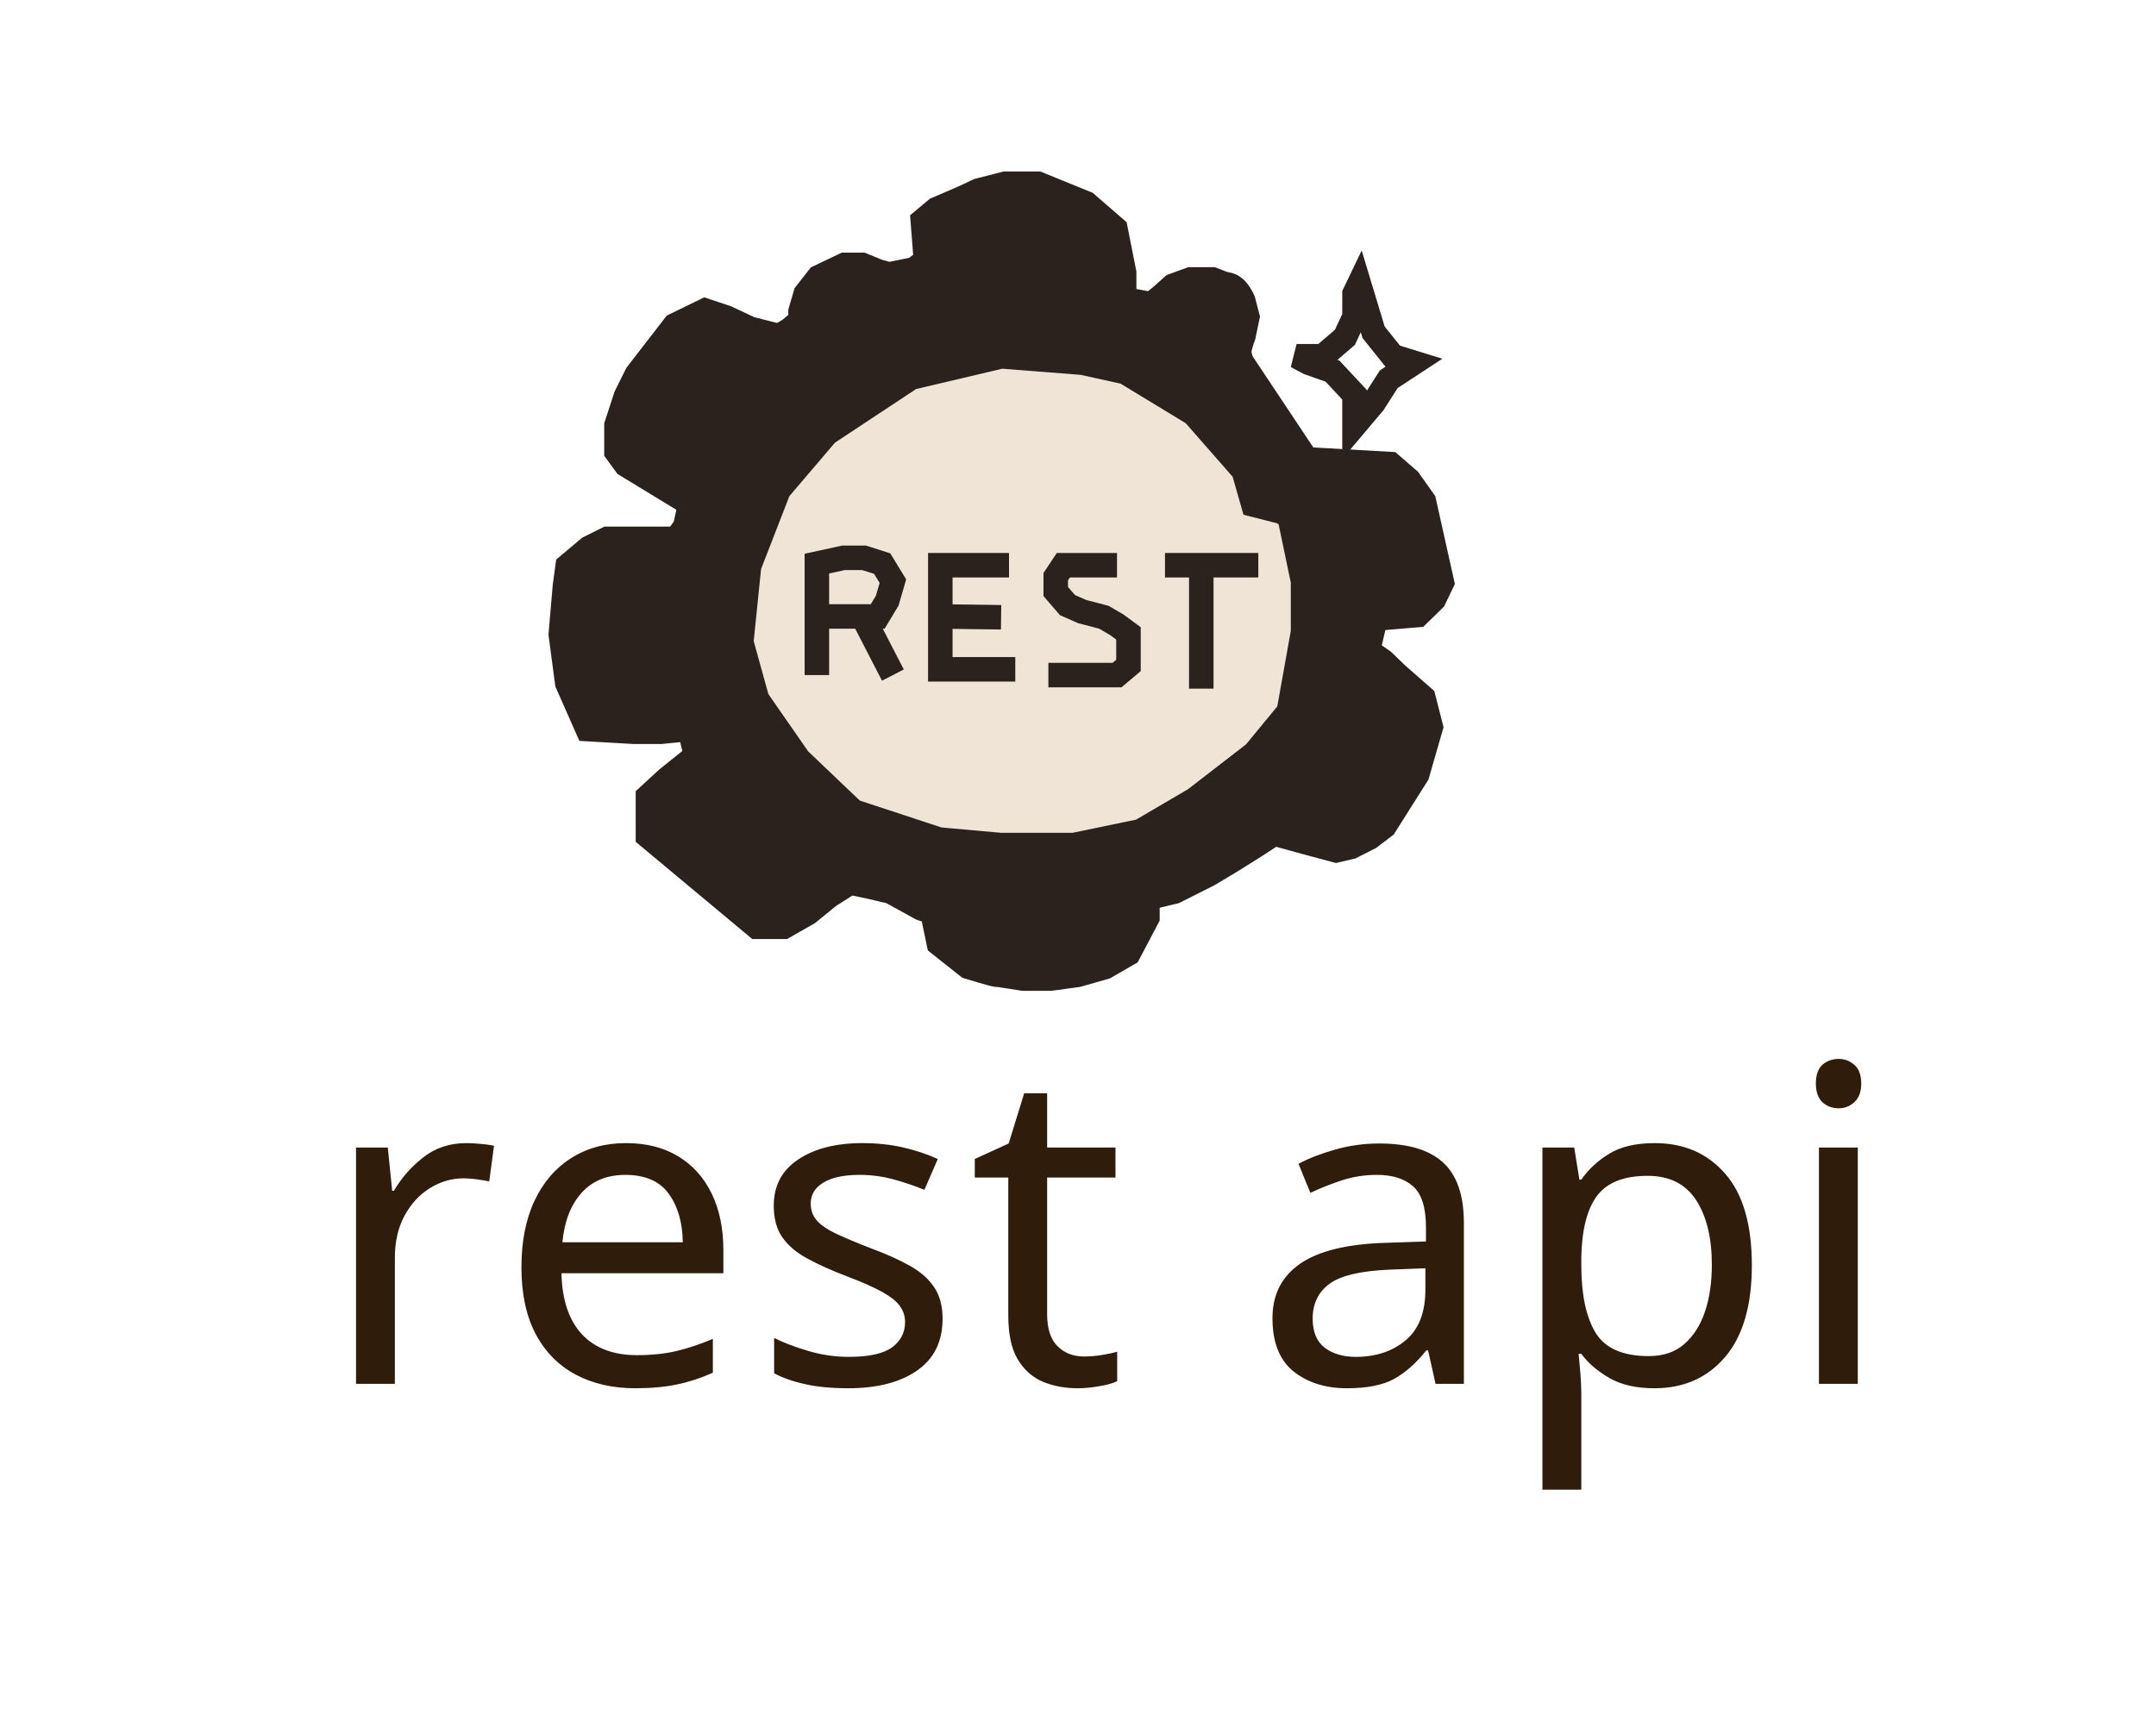
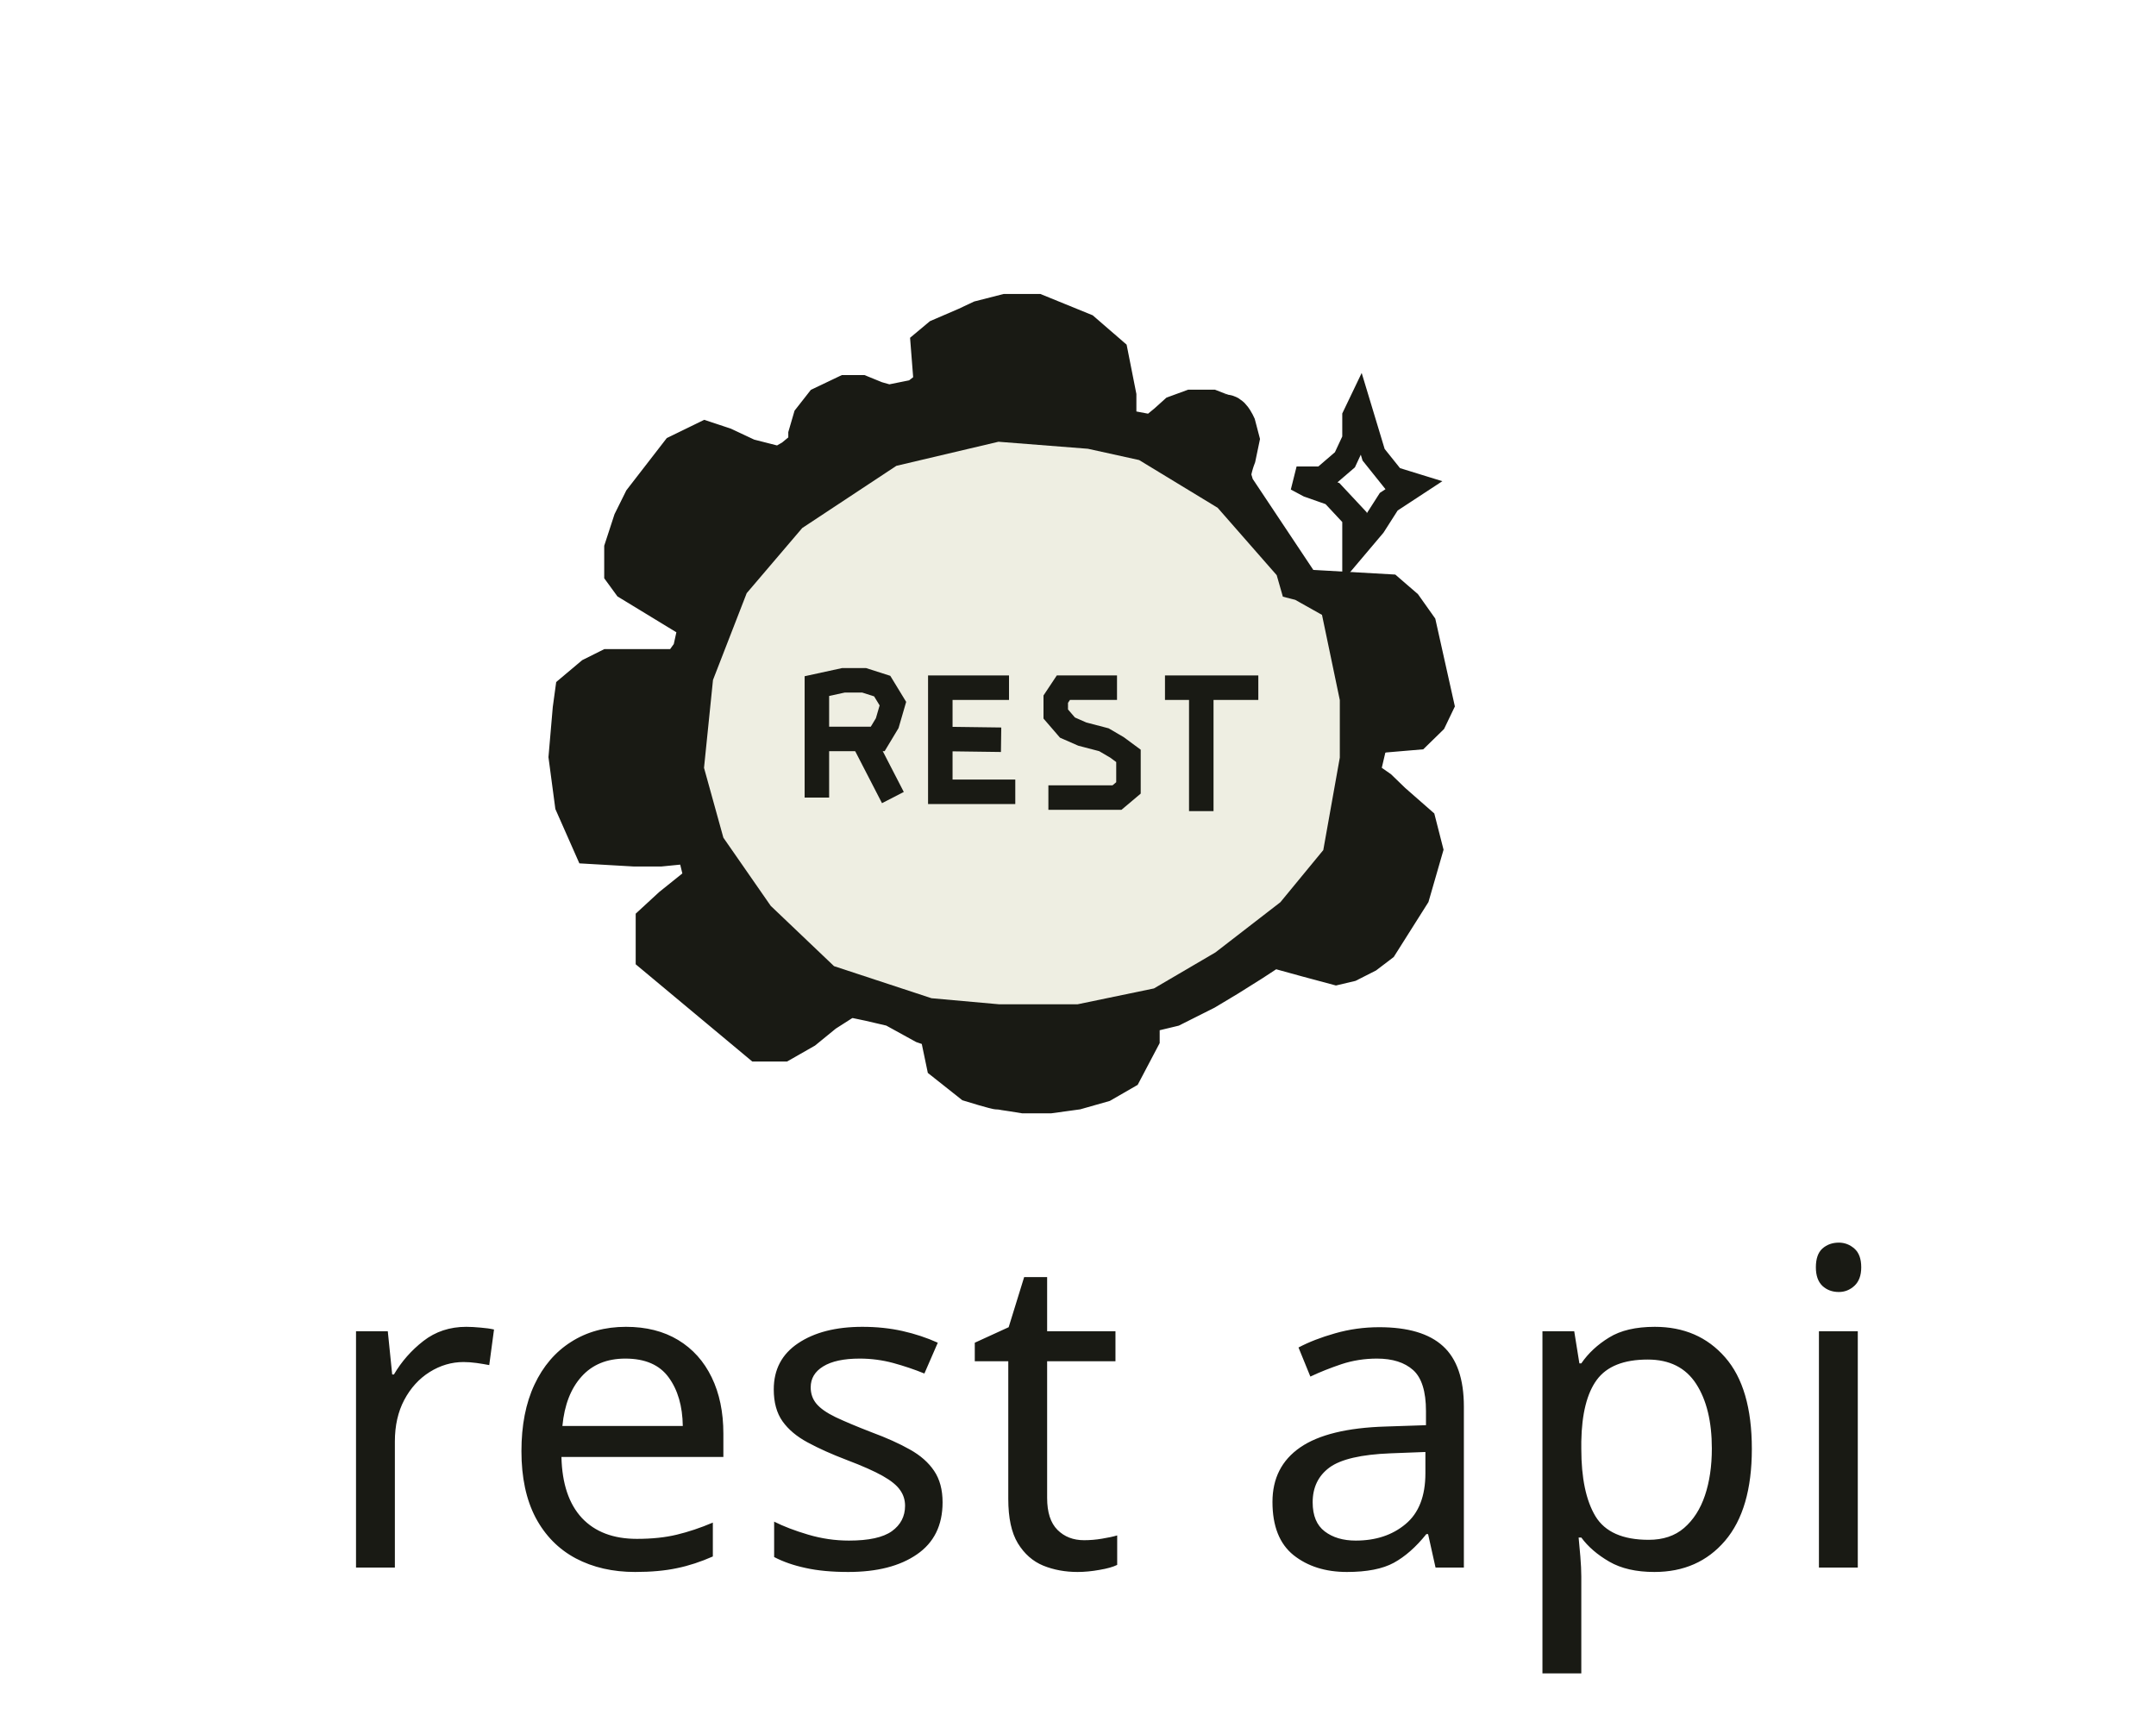
<svg xmlns="http://www.w3.org/2000/svg" width="176px" height="140px" viewBox="0 0 176 140" version="1.1">
  <g id="Page-1" stroke="none" stroke-width="1" fill="none" fill-rule="evenodd">
    <g id="Group-100">
-       <g id="Group-79" transform="translate(26, 16)">
-         <g id="Group-44" transform="translate(20.7836, 0)" stroke="#2B221D">
-           <path d="M5.001,21.195 C8.695,23.444 10.542,24.568 10.542,24.568 C10.542,24.568 10.542,24.824 10.542,25.334 L10.083,27.42 C9.323,28.471 8.944,28.996 8.944,28.996 C8.944,28.996 7.629,28.996 5.001,28.996 L3.025,28.996 L1.847,29.584 L0.497,30.72 C0.385,31.534 0.33,31.941 0.33,31.941 C0.33,31.941 0.22,33.219 0,35.774 C0.331,38.264 0.497,39.509 0.497,39.509 C0.497,39.509 0.947,40.528 1.847,42.565 C3.95,42.686 5.001,42.747 5.001,42.747 C5.001,42.747 7.11,42.747 7.11,42.747 C7.11,42.747 8.944,42.565 8.944,42.565 C8.944,42.565 9.323,42.626 10.083,42.747 L10.542,43.522 C10.746,44.365 10.848,44.787 10.848,44.787 C10.848,44.787 11.056,45.592 11.056,45.592 C11.056,45.592 10.885,45.92 10.542,46.576 L8.334,48.348 L7.11,49.476 C7.11,50.029 7.11,50.306 7.11,50.306 C7.11,50.306 7.11,50.803 7.11,51.796 L15.352,58.67 C16.41,58.67 16.939,58.67 16.939,58.67 C16.939,58.67 18.611,57.715 18.611,57.715 C18.611,57.715 20.269,56.362 20.269,56.362 C20.269,56.362 21.793,55.388 21.793,55.388 C21.793,55.388 22.057,55.268 22.584,55.028 C23.729,55.268 24.301,55.388 24.301,55.388 C24.301,55.388 26.286,55.851 26.286,55.851 C26.286,55.851 27.13,56.315 28.818,57.244 L30.189,57.715 L30.767,60.483 C32.069,61.516 32.721,62.032 32.721,62.032 C32.721,62.032 34.599,62.612 34.845,62.612 C35.091,62.612 36.823,62.9 36.823,62.9 C36.823,62.9 38.893,62.9 38.893,62.9 C38.893,62.9 39.591,62.804 40.987,62.612 C42.347,62.225 43.027,62.032 43.027,62.032 C43.027,62.032 44.587,61.133 44.587,61.133 C44.587,61.133 45.884,58.67 45.884,58.67 C45.884,58.67 45.884,58.194 45.884,57.244 L45.884,56.54 L48.752,55.851 C50.516,54.964 51.399,54.521 51.399,54.521 C51.399,54.521 52.005,54.158 53.216,53.431 L55.187,52.194 L56.506,51.33 L57.245,51.023 C59.115,51.538 60.05,51.796 60.05,51.796 C60.05,51.796 60.801,51.998 62.303,52.401 C62.888,52.263 63.181,52.194 63.181,52.194 C63.181,52.194 64.481,51.534 64.481,51.534 C64.481,51.534 65.492,50.765 65.492,50.765 C65.492,50.765 67.982,46.823 67.982,46.823 C67.982,46.823 68.316,45.664 68.985,43.345 C68.673,42.123 68.517,41.512 68.517,41.512 C68.517,41.512 66.574,39.809 66.574,39.809 C66.574,39.809 65.492,38.762 65.492,38.762 C65.492,38.762 64.481,38.058 64.481,38.058 C64.481,38.058 64.249,37.851 63.786,37.438 L64.481,34.468 C64.892,33.959 65.097,33.704 65.097,33.704 C65.097,33.704 65.414,33.622 66.048,33.457 C67.694,33.317 68.517,33.247 68.517,33.247 C68.517,33.247 68.827,32.944 69.448,32.338 C69.735,31.738 69.879,31.438 69.879,31.438 C69.879,31.438 68.517,25.334 68.517,25.334 C68.517,25.334 67.478,23.868 67.478,23.868 C67.478,23.868 67.093,23.535 66.325,22.87 L60.05,22.514 L59.342,22.514 L53.587,13.871 C53.569,13.69 53.503,13.428 53.388,13.088 C53.216,12.577 53.753,11.173 53.753,11.173 C53.753,11.173 54.02,9.892 54.02,9.892 C54.02,9.892 53.753,8.873 53.753,8.873 C53.753,8.873 53.447,8.211 53.216,8.211 C52.986,8.211 52.004,7.815 52.004,7.815 C52.004,7.815 51.525,7.815 50.567,7.815 L49.487,8.211 L48.752,8.873 L47.909,9.563 L47.365,9.892 L43.983,9.254 L43.983,6.363 C43.566,4.256 43.357,3.202 43.357,3.202 C43.357,3.202 42.691,2.625 41.358,1.472 C38.951,0.491 37.747,0 37.747,0 C37.747,0 36.967,0 35.407,0 L33.422,0.507 L32.272,1.047 L30.189,1.945 L29.582,2.452 L29.838,5.718 L28.285,6.921 L25.741,7.435 L24.561,7.1 L23.397,6.625 L22.388,6.625 L20.692,7.435 C20.156,8.118 19.889,8.46 19.889,8.46 C19.889,8.46 19.781,8.828 19.567,9.563 L19.567,10.654 L18.202,11.783 L16.939,12.507 L14.101,11.783 L12.135,10.859 L10.848,10.432 L8.944,11.36 L6.05,15.101 L5.238,16.739 L4.54,18.878 L4.54,20.562 L5.001,21.195 Z" id="Path-269" stroke-width="4" fill="#2B221D" />
-           <path d="M15.913,23.47 C15.913,23.47 20.042,18.626 20.042,18.626 C20.042,18.626 22.427,17.05 27.195,13.899 L34.879,12.086 L41.729,12.623 L45.45,13.443 L51.314,17.007 L55.638,21.943 L56.334,24.372 L58.199,24.848 L59.363,25.502 L60.589,31.369 L60.589,35.676 L59.363,42.54 L56.334,46.221 L51.314,50.101 L46.688,52.812 L40.969,53.999 L34.879,53.999 L29.665,53.531 L22.354,51.125 C19.224,48.144 17.66,46.653 17.66,46.653 C17.66,46.653 14.104,41.532 14.104,41.532 C14.104,41.532 13.641,39.861 12.715,36.52 L13.382,29.988 C15.07,25.643 15.913,23.47 15.913,23.47 Z" id="Path-268" stroke-width="4" fill="#EFE4D6" />
-           <path d="M59.06,13.087 C59.06,13.087 61.205,13.087 61.205,13.087 C61.205,13.087 63.004,11.542 63.004,11.542 C63.004,11.542 63.789,9.858 63.789,9.858 C63.789,9.858 63.789,9.234 63.789,7.986 L64.162,7.207 L65.347,11.128 L66.915,13.087 L68.634,13.618 L66.584,14.962 L65.347,16.898 L63.789,18.742 C63.789,17.066 63.789,16.227 63.789,16.227 C63.789,16.227 63.188,15.585 61.988,14.299 L60.052,13.618 C59.391,13.264 59.06,13.087 59.06,13.087 Z" id="Path-270" stroke-width="2" />
-           <path d="M19.901,39.119 L19.901,30.018 L22.076,29.544 L23.752,29.544 C24.739,29.86 25.233,30.018 25.233,30.018 C25.233,30.018 25.524,30.495 26.106,31.45 L25.643,33.043 L24.866,34.332 L23.752,34.332 C21.444,34.332 20.291,34.332 20.291,34.332" id="Path-281" stroke-width="2" />
-           <line x1="23.804" y1="34.655" x2="26.106" y2="39.119" id="Path-282" stroke-width="2" />
-           <polyline id="Path-283" stroke-width="2" points="35.585 30.148 29.976 30.148 29.976 38.649 36.097 38.649" />
-           <line x1="29.976" y1="34.332" x2="34.939" y2="34.398" id="Path-284" stroke-width="2" />
-           <path d="M44.401,30.148 L41.081,30.148 L40.022,30.148 L39.4,31.085 L39.4,32.297 C40.038,33.036 40.357,33.406 40.357,33.406 C40.357,33.406 41.562,33.935 41.562,33.935 C41.562,33.935 42.152,34.089 43.331,34.398 L44.401,35.024 L45.336,35.715 C45.336,36.215 45.336,36.465 45.336,36.465 C45.336,36.465 45.336,36.786 45.336,37.427 C45.336,38.03 45.336,38.331 45.336,38.331 C45.336,38.331 45.024,38.594 44.401,39.119 L42.782,39.119 C40.127,39.119 38.799,39.119 38.799,39.119" id="Path-285" stroke-width="2" />
-           <line x1="48.317" y1="30.148" x2="55.936" y2="30.148" id="Path-286" stroke-width="2" />
-           <line x1="51.28" y1="30.148" x2="51.28" y2="40.226" id="Path-287" stroke-width="2" />
+       <g id="Group-79" transform="translate(26, 26)">
+         <g id="Group-44" transform="translate(20.7836, 0)">
+           <path d="M5.001,21.195 C8.695,23.444 10.542,24.568 10.542,24.568 C10.542,24.568 10.542,24.824 10.542,25.334 L10.083,27.42 C9.323,28.471 8.944,28.996 8.944,28.996 C8.944,28.996 7.629,28.996 5.001,28.996 L3.025,28.996 L1.847,29.584 L0.497,30.72 C0.385,31.534 0.33,31.941 0.33,31.941 C0.33,31.941 0.22,33.219 0,35.774 C0.331,38.264 0.497,39.509 0.497,39.509 C0.497,39.509 0.947,40.528 1.847,42.565 C3.95,42.686 5.001,42.747 5.001,42.747 C5.001,42.747 7.11,42.747 7.11,42.747 C7.11,42.747 8.944,42.565 8.944,42.565 C8.944,42.565 9.323,42.626 10.083,42.747 L10.542,43.522 C10.746,44.365 10.848,44.787 10.848,44.787 C10.848,44.787 11.056,45.592 11.056,45.592 C11.056,45.592 10.885,45.92 10.542,46.576 L8.334,48.348 L7.11,49.476 C7.11,50.029 7.11,50.306 7.11,50.306 C7.11,50.306 7.11,50.803 7.11,51.796 L15.352,58.67 C16.41,58.67 16.939,58.67 16.939,58.67 C16.939,58.67 18.611,57.715 18.611,57.715 C18.611,57.715 20.269,56.362 20.269,56.362 C20.269,56.362 21.793,55.388 21.793,55.388 C21.793,55.388 22.057,55.268 22.584,55.028 C23.729,55.268 24.301,55.388 24.301,55.388 C24.301,55.388 26.286,55.851 26.286,55.851 C26.286,55.851 27.13,56.315 28.818,57.244 L30.189,57.715 L30.767,60.483 C32.069,61.516 32.721,62.032 32.721,62.032 C32.721,62.032 34.599,62.612 34.845,62.612 C35.091,62.612 36.823,62.9 36.823,62.9 C36.823,62.9 38.893,62.9 38.893,62.9 C38.893,62.9 39.591,62.804 40.987,62.612 C42.347,62.225 43.027,62.032 43.027,62.032 C43.027,62.032 44.587,61.133 44.587,61.133 C44.587,61.133 45.884,58.67 45.884,58.67 C45.884,58.67 45.884,58.194 45.884,57.244 L45.884,56.54 L48.752,55.851 C50.516,54.964 51.399,54.521 51.399,54.521 C51.399,54.521 52.005,54.158 53.216,53.431 L55.187,52.194 L56.506,51.33 L57.245,51.023 C59.115,51.538 60.05,51.796 60.05,51.796 C60.05,51.796 60.801,51.998 62.303,52.401 C62.888,52.263 63.181,52.194 63.181,52.194 C63.181,52.194 64.481,51.534 64.481,51.534 C64.481,51.534 65.492,50.765 65.492,50.765 C65.492,50.765 67.982,46.823 67.982,46.823 C67.982,46.823 68.316,45.664 68.985,43.345 C68.673,42.123 68.517,41.512 68.517,41.512 C68.517,41.512 66.574,39.809 66.574,39.809 C66.574,39.809 65.492,38.762 65.492,38.762 C65.492,38.762 64.481,38.058 64.481,38.058 C64.481,38.058 64.249,37.851 63.786,37.438 L64.481,34.468 C64.892,33.959 65.097,33.704 65.097,33.704 C65.097,33.704 65.414,33.622 66.048,33.457 C67.694,33.317 68.517,33.247 68.517,33.247 C68.517,33.247 68.827,32.944 69.448,32.338 C69.735,31.738 69.879,31.438 69.879,31.438 C69.879,31.438 68.517,25.334 68.517,25.334 C68.517,25.334 67.478,23.868 67.478,23.868 C67.478,23.868 67.093,23.535 66.325,22.87 L60.05,22.514 L59.342,22.514 L53.587,13.871 C53.569,13.69 53.503,13.428 53.388,13.088 C53.216,12.577 53.753,11.173 53.753,11.173 C53.753,11.173 54.02,9.892 54.02,9.892 C54.02,9.892 53.753,8.873 53.753,8.873 C53.753,8.873 53.447,8.211 53.216,8.211 C52.986,8.211 52.004,7.815 52.004,7.815 C52.004,7.815 51.525,7.815 50.567,7.815 L49.487,8.211 L48.752,8.873 L47.909,9.563 L47.365,9.892 L43.983,9.254 L43.983,6.363 C43.566,4.256 43.357,3.202 43.357,3.202 C43.357,3.202 42.691,2.625 41.358,1.472 C38.951,0.491 37.747,0 37.747,0 C37.747,0 36.967,0 35.407,0 L33.422,0.507 L32.272,1.047 L30.189,1.945 L29.582,2.452 L29.838,5.718 L28.285,6.921 L25.741,7.435 L24.561,7.1 L23.397,6.625 L22.388,6.625 L20.692,7.435 C20.156,8.118 19.889,8.46 19.889,8.46 C19.889,8.46 19.781,8.828 19.567,9.563 L19.567,10.654 L18.202,11.783 L16.939,12.507 L14.101,11.783 L12.135,10.859 L10.848,10.432 L8.944,11.36 L6.05,15.101 L5.238,16.739 L4.54,18.878 L4.54,20.562 L5.001,21.195 Z" id="Path-269" stroke="#191A14" stroke-width="4" fill="#191A14" />
+           <path d="M15.913,23.47 C15.913,23.47 20.042,18.626 20.042,18.626 C20.042,18.626 22.427,17.05 27.195,13.899 L34.879,12.086 L41.729,12.623 L45.45,13.443 L51.314,17.007 L55.638,21.943 L56.334,24.372 L58.199,24.848 L59.363,25.502 L60.589,31.369 L60.589,35.676 L59.363,42.54 L56.334,46.221 L51.314,50.101 L46.688,52.812 L40.969,53.999 L34.879,53.999 L29.665,53.531 L22.354,51.125 C19.224,48.144 17.66,46.653 17.66,46.653 C17.66,46.653 14.104,41.532 14.104,41.532 C14.104,41.532 13.641,39.861 12.715,36.52 L13.382,29.988 C15.07,25.643 15.913,23.47 15.913,23.47 Z" id="Path-268" stroke="#EEEEE2" stroke-width="4" fill="#EEEEE2" />
+           <path d="M59.06,13.087 C59.06,13.087 61.205,13.087 61.205,13.087 C61.205,13.087 63.004,11.542 63.004,11.542 C63.004,11.542 63.789,9.858 63.789,9.858 C63.789,9.858 63.789,9.234 63.789,7.986 L64.162,7.207 L65.347,11.128 L66.915,13.087 L68.634,13.618 L66.584,14.962 L65.347,16.898 L63.789,18.742 C63.789,17.066 63.789,16.227 63.789,16.227 C63.789,16.227 63.188,15.585 61.988,14.299 L60.052,13.618 C59.391,13.264 59.06,13.087 59.06,13.087 Z" id="Path-270" stroke="#191A14" stroke-width="2" />
+           <path d="M19.901,39.119 L19.901,30.018 L22.076,29.544 L23.752,29.544 C24.739,29.86 25.233,30.018 25.233,30.018 C25.233,30.018 25.524,30.495 26.106,31.45 L25.643,33.043 L24.866,34.332 L23.752,34.332 C21.444,34.332 20.291,34.332 20.291,34.332" id="Path-281" stroke="#191A14" stroke-width="2" />
+           <line x1="23.804" y1="34.655" x2="26.106" y2="39.119" id="Path-282" stroke="#191A14" stroke-width="2" />
+           <polyline id="Path-283" stroke="#191A14" stroke-width="2" points="35.585 30.148 29.976 30.148 29.976 38.649 36.097 38.649" />
+           <line x1="29.976" y1="34.332" x2="34.939" y2="34.398" id="Path-284" stroke="#191A14" stroke-width="2" />
+           <path d="M44.401,30.148 L41.081,30.148 L40.022,30.148 L39.4,31.085 L39.4,32.297 C40.038,33.036 40.357,33.406 40.357,33.406 C40.357,33.406 41.562,33.935 41.562,33.935 C41.562,33.935 42.152,34.089 43.331,34.398 L44.401,35.024 L45.336,35.715 C45.336,36.215 45.336,36.465 45.336,36.465 C45.336,36.465 45.336,36.786 45.336,37.427 C45.336,38.03 45.336,38.331 45.336,38.331 C45.336,38.331 45.024,38.594 44.401,39.119 L42.782,39.119 C40.127,39.119 38.799,39.119 38.799,39.119" id="Path-285" stroke="#191A14" stroke-width="2" />
+           <line x1="48.317" y1="30.148" x2="55.936" y2="30.148" id="Path-286" stroke="#191A14" stroke-width="2" />
+           <line x1="51.28" y1="30.148" x2="51.28" y2="40.226" id="Path-287" stroke="#191A14" stroke-width="2" />
        </g>
-         <text id="rest-api" font-family="BobbyJonesSoft-Regular, Bobby Jones Soft" font-size="36" font-weight="normal" letter-spacing="0.434" fill="#301C0B">
-           <tspan x="0" y="96.989">rest api</tspan>
+         <text id="rest-api" font-family="THERETROFONTDEMORegular, THE RETRO FONT DEMO" font-size="36" font-weight="normal" letter-spacing="0.434" fill="#191A14">
+           <tspan x="0" y="101.989">rest api</tspan>
        </text>
      </g>
      <rect id="Rectangle" x="0" y="0" width="176" height="140" />
    </g>
  </g>
</svg>
